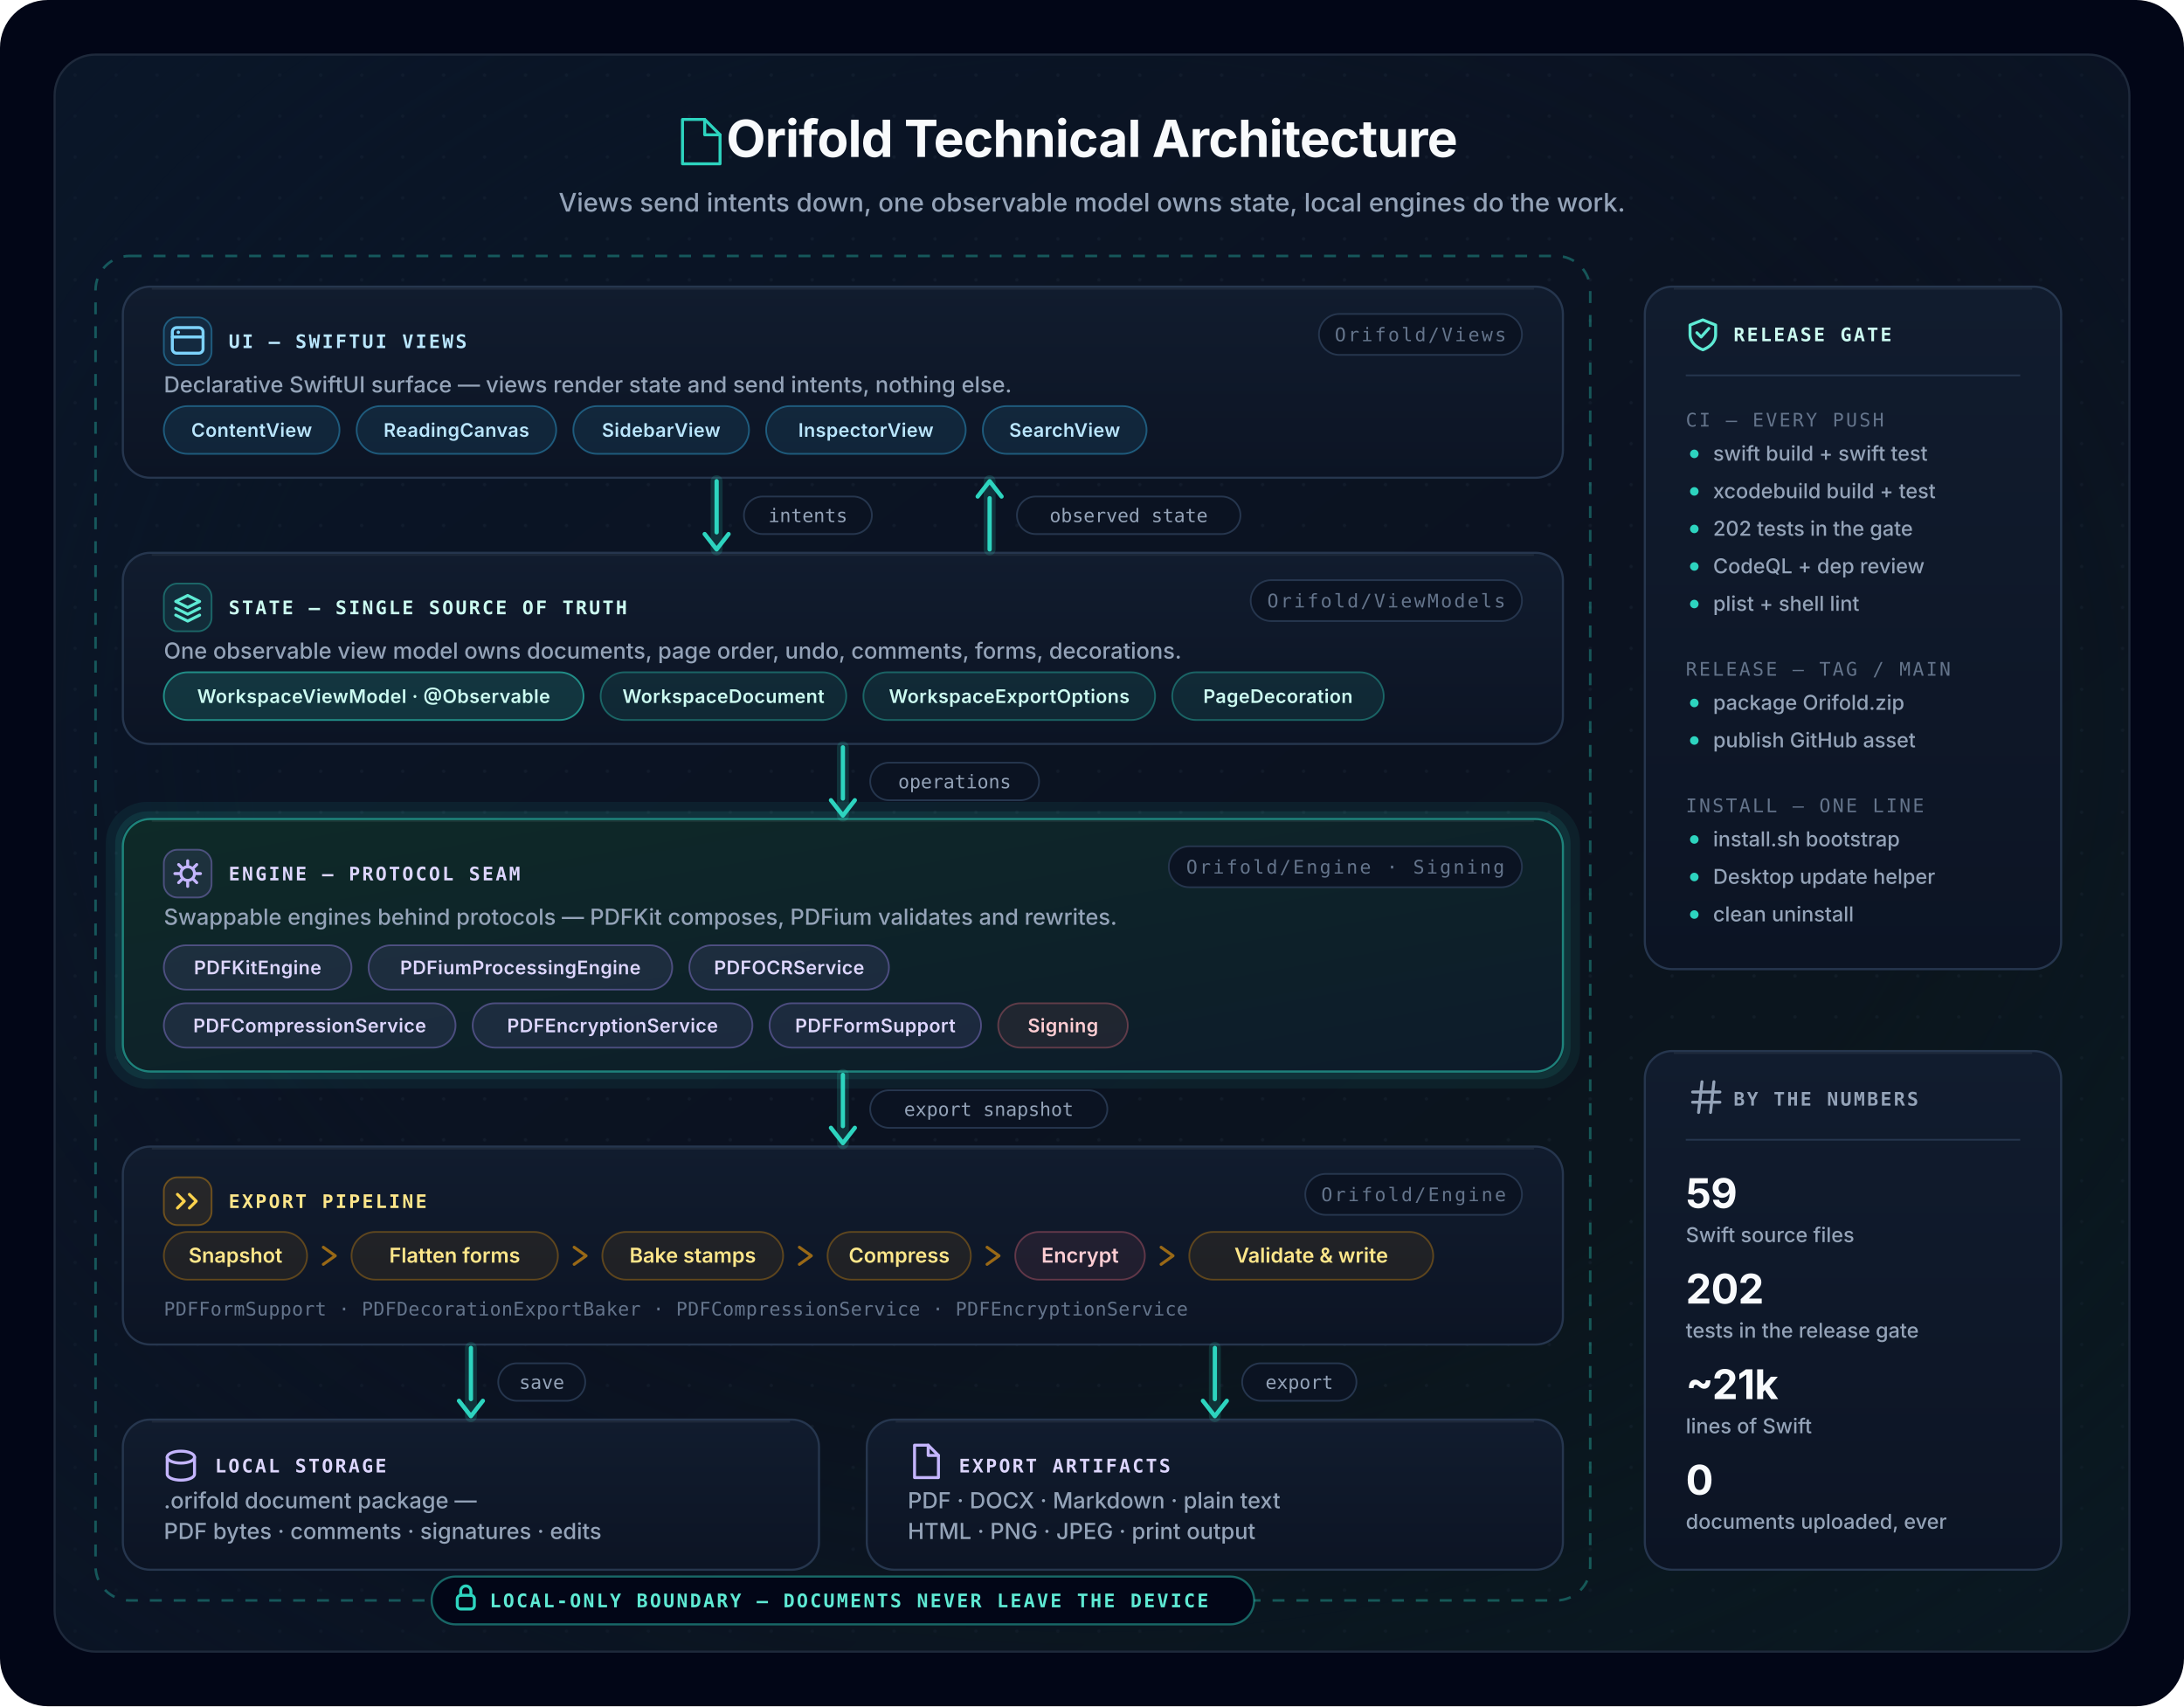
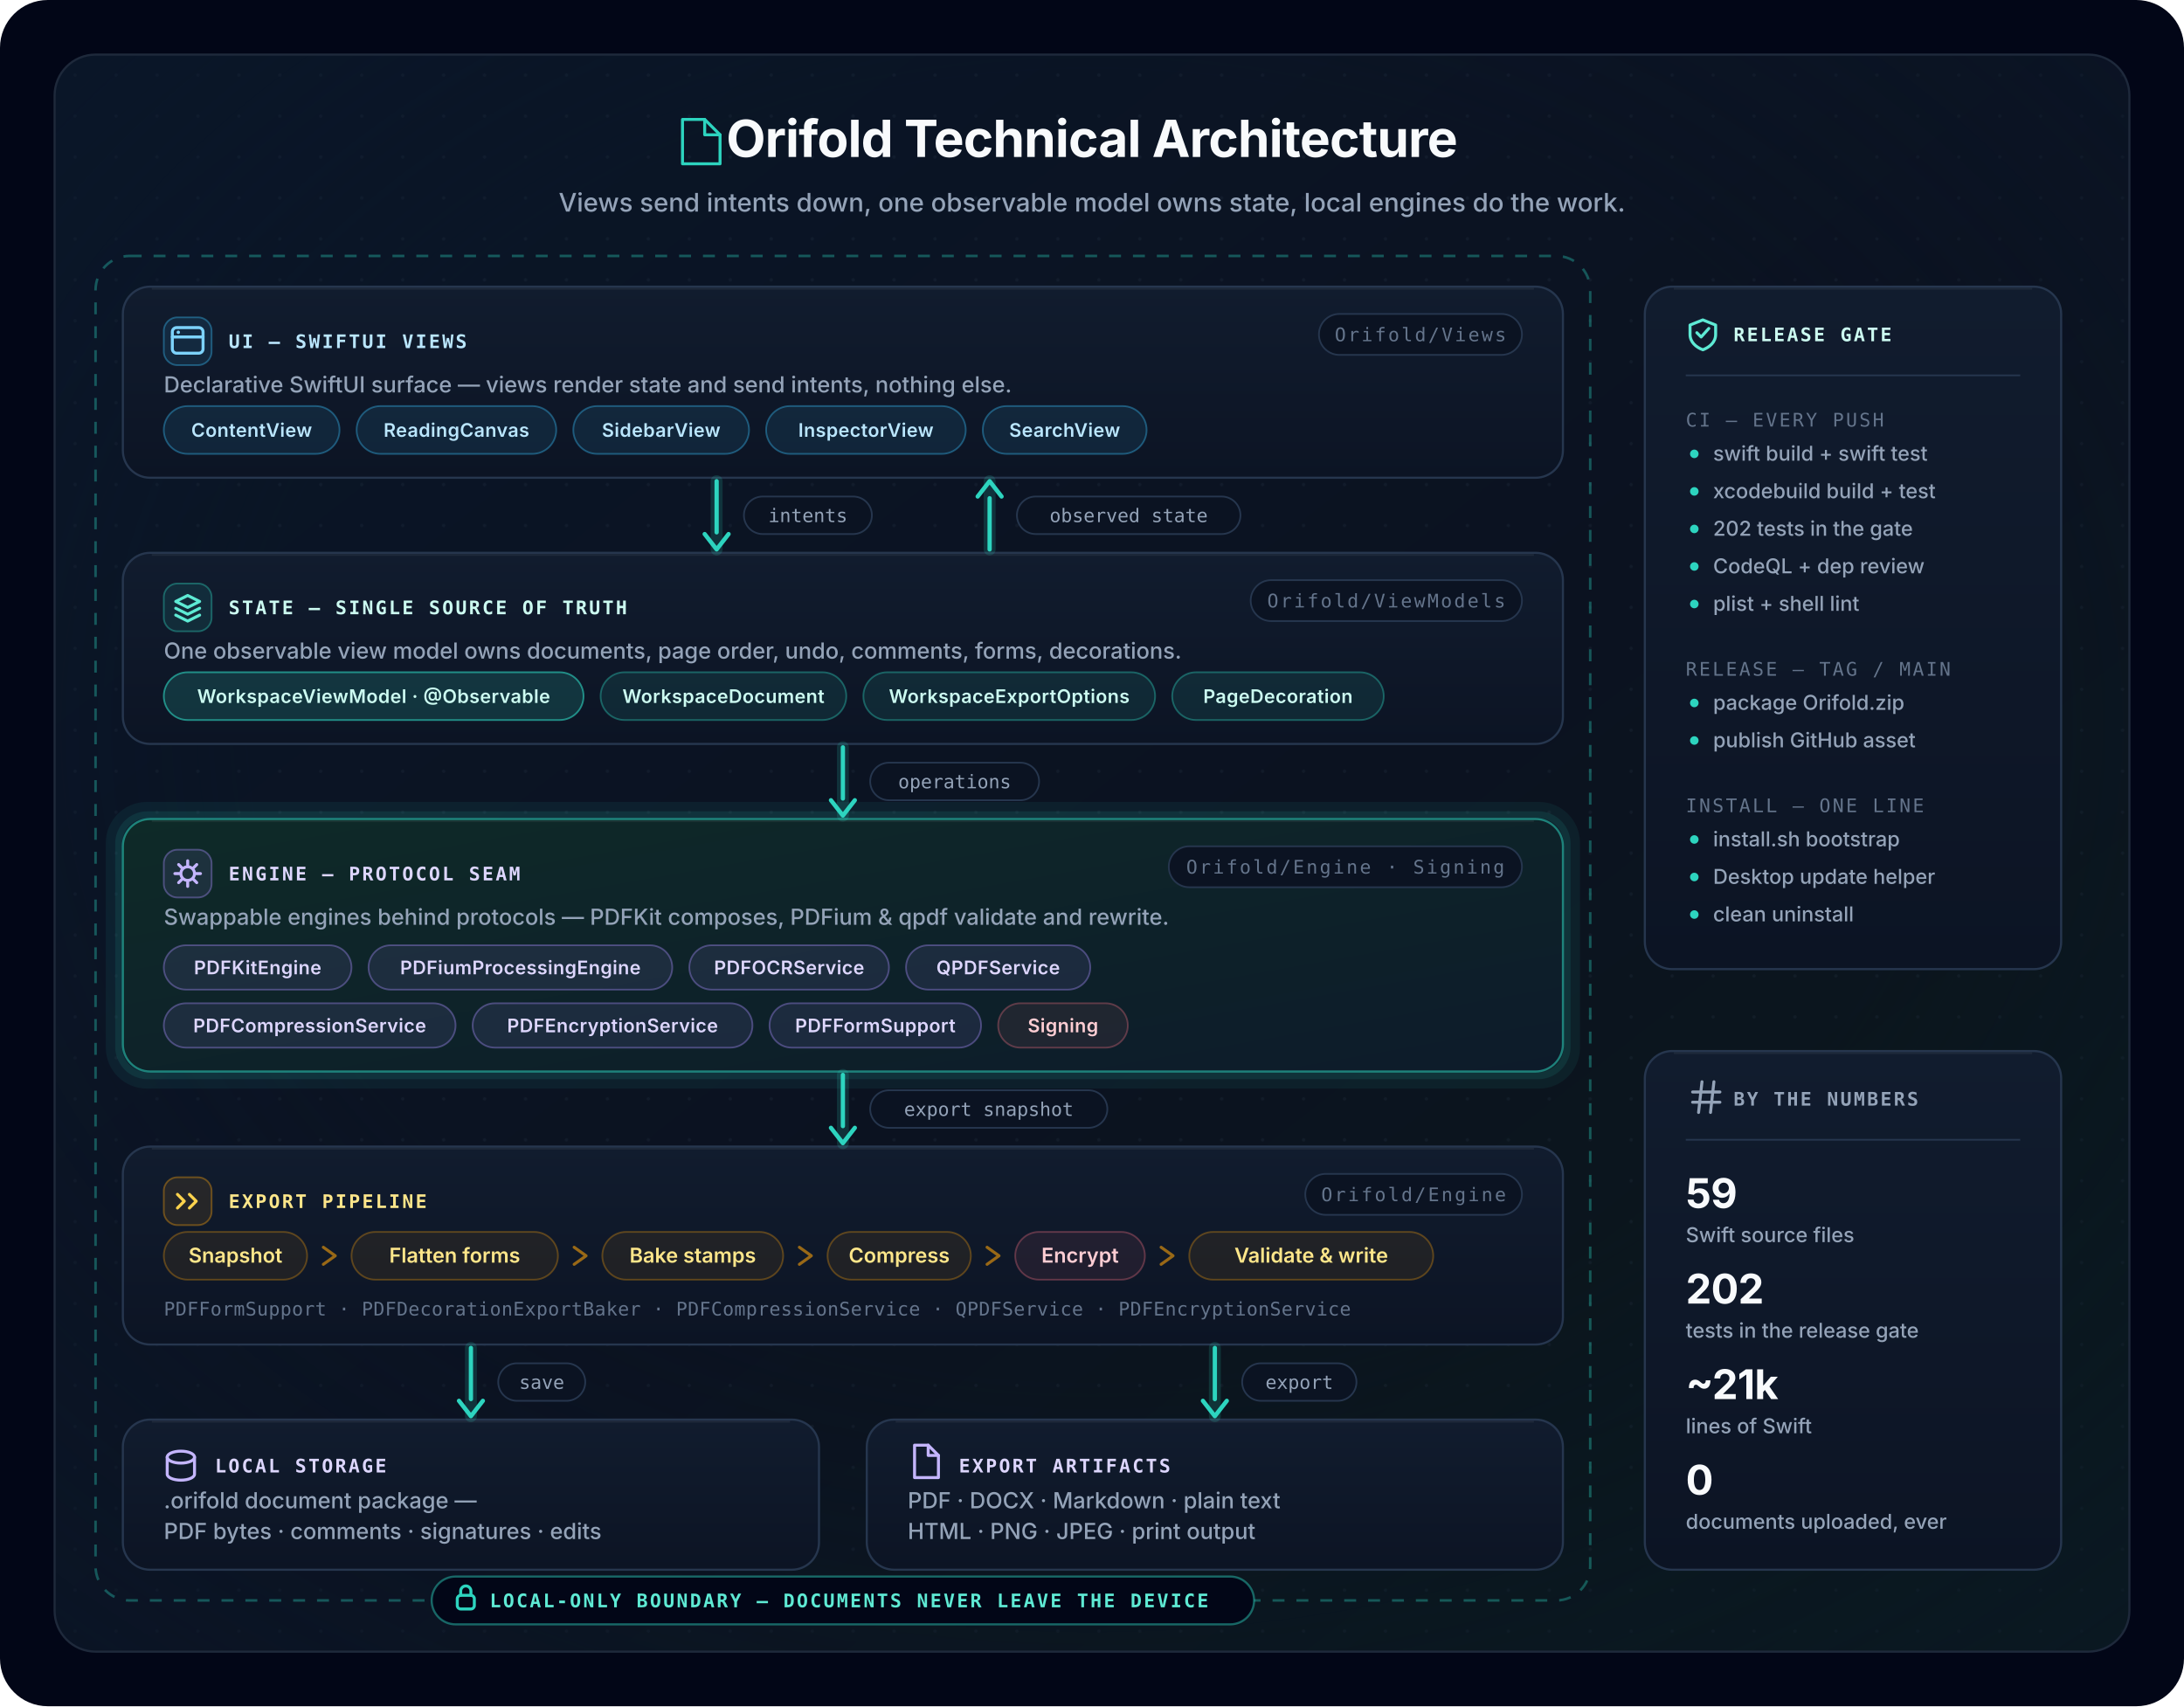
<svg xmlns="http://www.w3.org/2000/svg" width="1280" height="1000" viewBox="0 0 1280 1000" fill="none" role="img" aria-labelledby="title desc">
  <defs>
    <linearGradient id="gPanel" x1="0" y1="0" x2="1" y2="1">
      <stop offset="0" stop-color="#0A1628" />
      <stop offset="0.55" stop-color="#0B1220" />
      <stop offset="1" stop-color="#0A1A1A" />
    </linearGradient>
    <linearGradient id="gCard" x1="0" y1="0" x2="0" y2="1">
      <stop offset="0" stop-color="#111C2E" />
      <stop offset="1" stop-color="#0C1424" />
    </linearGradient>
    <linearGradient id="gHero" x1="0" y1="0" x2="1" y2="1">
      <stop offset="0" stop-color="#0E2A28" />
      <stop offset="1" stop-color="#0D1B2A" />
    </linearGradient>
    <radialGradient id="gFade" cx="0.5" cy="0.42" r="0.9">
      <stop offset="0.45" stop-color="#0A1628" stop-opacity="0" />
      <stop offset="1" stop-color="#0A1628" stop-opacity="0.75" />
    </radialGradient>
    <pattern id="dots" x="32" y="32" width="24" height="24" patternUnits="userSpaceOnUse">
      <circle cx="12" cy="12" r="1" fill="#334155" opacity="0.18" />
    </pattern>
    <style>
      .t     { font: 700 30px ui-sans-serif, system-ui, -apple-system, "Segoe UI", sans-serif; letter-spacing: -0.4px; fill: #F8FAFC; }
      .sub   { font: 450 15px ui-sans-serif, system-ui, -apple-system, "Segoe UI", sans-serif; fill: #94A3B8; }
      .body  { font: 450 13px ui-sans-serif, system-ui, -apple-system, "Segoe UI", sans-serif; fill: #94A3B8; }
      .eye   { font: 700 11px ui-monospace, "SF Mono", Menlo, Consolas, monospace; letter-spacing: 1.2px; }
      .code  { font: 500 11px ui-monospace, "SF Mono", Menlo, Consolas, monospace; letter-spacing: 0.2px; fill: #64748B; }
      .badge { font: 500 11px ui-monospace, "SF Mono", Menlo, Consolas, monospace; letter-spacing: 1.2px; fill: #64748B; }
      .chip  { font: 600 11px ui-sans-serif, system-ui, -apple-system, "Segoe UI", sans-serif; letter-spacing: 0.2px; }
      .pill  { font: 600 12px ui-sans-serif, system-ui, -apple-system, "Segoe UI", sans-serif; }
      .item  { font: 500 12px ui-sans-serif, system-ui, -apple-system, "Segoe UI", sans-serif; fill: #94A3B8; }
      .stat  { font: 700 24px ui-sans-serif, system-ui, -apple-system, "Segoe UI", sans-serif; letter-spacing: -0.3px; fill: #F8FAFC; }
      .lbl   { font: 500 11px ui-monospace, "SF Mono", Menlo, Consolas, monospace; fill: #94A3B8; }
      .ico   { stroke-width: 1.75; stroke-linecap: round; stroke-linejoin: round; fill: none; }
    </style>
  </defs>
  <rect width="1280" height="1000" rx="28" fill="#020617" />
  <rect x="32" y="32" width="1216" height="936" rx="24" fill="url(#gPanel)" />
  <rect x="32" y="32" width="1216" height="936" rx="24" fill="url(#dots)" />
  <rect x="32" y="32" width="1216" height="936" rx="24" fill="url(#gFade)" />
  <rect x="32" y="32" width="1216" height="936" rx="24" stroke="#1E293B" stroke-width="1.25" />
  <g class="ico" stroke="#2DD4BF">
    <path d="M400 70 h13 l9 9 v17 h-22 z" />
    <path d="M413 70 v9 h9" />
  </g>
  <text x="640" y="92" text-anchor="middle" class="t">Orifold Technical Architecture</text>
  <text x="640" y="124" text-anchor="middle" class="sub">Views send intents down, one observable model owns state, local engines do the work.</text>
  <rect x="56" y="150" width="876" height="788" rx="20" stroke="#2DD4BF" stroke-opacity="0.35" stroke-width="1.5" stroke-dasharray="7 7" />
  <g transform="translate(72 168)">
    <rect width="844" height="112" rx="16" fill="url(#gCard)" stroke="#26364E" stroke-width="1.25" />
    <path d="M17 1.25 H827" stroke="#F8FAFC" stroke-opacity="0.06" stroke-width="1" />
    <rect x="24" y="18" width="28" height="28" rx="8" fill="#38BDF8" fill-opacity="0.1" stroke="#38BDF8" stroke-opacity="0.38" />
    <g transform="translate(28 22)" class="ico" stroke="#7DD3FC">
      <rect x="1" y="2" width="18" height="15" rx="2.5" />
      <path d="M1 7.5 H19" />
      <circle cx="4.5" cy="4.75" r="1" fill="#7DD3FC" stroke="none" />
    </g>
    <text x="62" y="36" class="eye" fill="#BAE6FD">UI — SWIFTUI VIEWS</text>
    <rect x="701" y="16" width="119" height="24" rx="12" fill="#0B1322" stroke="#26364E" />
    <text x="760.5" y="32" text-anchor="middle" class="badge">Orifold/Views</text>
    <text x="24" y="62" class="body">Declarative SwiftUI surface — views render state and send intents, nothing else.</text>
    <g>
      <rect x="24" y="70" width="103" height="28" rx="14" fill="#38BDF8" fill-opacity="0.1" stroke="#38BDF8" stroke-opacity="0.38" />
      <text x="75.5" y="88" text-anchor="middle" class="chip" fill="#BAE6FD">ContentView</text>
      <rect x="137" y="70" width="117" height="28" rx="14" fill="#38BDF8" fill-opacity="0.1" stroke="#38BDF8" stroke-opacity="0.38" />
      <text x="195.5" y="88" text-anchor="middle" class="chip" fill="#BAE6FD">ReadingCanvas</text>
      <rect x="264" y="70" width="103" height="28" rx="14" fill="#38BDF8" fill-opacity="0.1" stroke="#38BDF8" stroke-opacity="0.38" />
      <text x="315.5" y="88" text-anchor="middle" class="chip" fill="#BAE6FD">SidebarView</text>
      <rect x="377" y="70" width="117" height="28" rx="14" fill="#38BDF8" fill-opacity="0.1" stroke="#38BDF8" stroke-opacity="0.38" />
      <text x="435.5" y="88" text-anchor="middle" class="chip" fill="#BAE6FD">InspectorView</text>
      <rect x="504" y="70" width="96" height="28" rx="14" fill="#38BDF8" fill-opacity="0.1" stroke="#38BDF8" stroke-opacity="0.38" />
      <text x="552" y="88" text-anchor="middle" class="chip" fill="#BAE6FD">SearchView</text>
    </g>
  </g>
  <g transform="translate(72 324)">
    <rect width="844" height="112" rx="16" fill="url(#gCard)" stroke="#26364E" stroke-width="1.25" />
    <path d="M17 1.25 H827" stroke="#F8FAFC" stroke-opacity="0.06" stroke-width="1" />
    <rect x="24" y="18" width="28" height="28" rx="8" fill="#2DD4BF" fill-opacity="0.1" stroke="#2DD4BF" stroke-opacity="0.38" />
    <g transform="translate(28 22)" class="ico" stroke="#5EEAD4">
      <path d="M3 6.5 l7 -3.5 7 3.5 -7 3.5 z" />
      <path d="M3 10.5 l7 3.5 7 -3.5" />
      <path d="M3 14.5 l7 3.5 7 -3.5" />
    </g>
    <text x="62" y="36" class="eye" fill="#CCFBF1">STATE — SINGLE SOURCE OF TRUTH</text>
    <rect x="661" y="16" width="159" height="24" rx="12" fill="#0B1322" stroke="#26364E" />
    <text x="740.5" y="32" text-anchor="middle" class="badge">Orifold/ViewModels</text>
    <text x="24" y="62" class="body">One observable view model owns documents, page order, undo, comments, forms, decorations.</text>
    <g>
      <rect x="24" y="70" width="246" height="28" rx="14" fill="#2DD4BF" fill-opacity="0.16" stroke="#2DD4BF" stroke-opacity="0.6" />
      <text x="147" y="88" text-anchor="middle" class="chip" fill="#CCFBF1">WorkspaceViewModel · @Observable</text>
      <rect x="280" y="70" width="144" height="28" rx="14" fill="#2DD4BF" fill-opacity="0.1" stroke="#2DD4BF" stroke-opacity="0.38" />
      <text x="352" y="88" text-anchor="middle" class="chip" fill="#CCFBF1">WorkspaceDocument</text>
      <rect x="434" y="70" width="171" height="28" rx="14" fill="#2DD4BF" fill-opacity="0.1" stroke="#2DD4BF" stroke-opacity="0.38" />
      <text x="519.5" y="88" text-anchor="middle" class="chip" fill="#CCFBF1">WorkspaceExportOptions</text>
      <rect x="615" y="70" width="124" height="28" rx="14" fill="#2DD4BF" fill-opacity="0.1" stroke="#2DD4BF" stroke-opacity="0.38" />
      <text x="677" y="88" text-anchor="middle" class="chip" fill="#CCFBF1">PageDecoration</text>
    </g>
  </g>
  <rect x="67" y="475" width="854" height="158" rx="19" stroke="#2DD4BF" stroke-opacity="0.07" stroke-width="10" />
  <rect x="69.5" y="477.5" width="849" height="153" rx="17" stroke="#2DD4BF" stroke-opacity="0.1" stroke-width="4" />
  <g transform="translate(72 480)">
    <rect width="844" height="148" rx="16" fill="url(#gHero)" stroke="#2DD4BF" stroke-opacity="0.55" stroke-width="1.25" />
    <path d="M17 1.25 H827" stroke="#F8FAFC" stroke-opacity="0.06" stroke-width="1" />
    <rect x="24" y="18" width="28" height="28" rx="8" fill="#A78BFA" fill-opacity="0.1" stroke="#A78BFA" stroke-opacity="0.38" />
    <g transform="translate(28 22)" class="ico" stroke="#C4B5FD">
      <circle cx="10" cy="10" r="4" />
      <path d="M10 2.5 v2.5 M10 15 v2.5 M2.5 10 h2.5 M15 10 h2.5 M4.7 4.7 l1.8 1.8 M13.5 13.5 l1.8 1.8 M15.3 4.7 l-1.8 1.8 M4.7 15.3 l1.8 -1.8" />
    </g>
    <text x="62" y="36" class="eye" fill="#DDD6FE">ENGINE — PROTOCOL SEAM</text>
    <rect x="613" y="16" width="207" height="24" rx="12" fill="#0B1322" stroke="#26364E" />
    <text x="716.5" y="32" text-anchor="middle" class="badge">Orifold/Engine · Signing</text>
-     <text x="24" y="62" class="body">Swappable engines behind protocols — PDFKit composes, PDFium validates and rewrites.</text>
+     <text x="24" y="62" class="body">Swappable engines behind protocols — PDFKit composes, PDFium &amp; qpdf validate and rewrite.</text>
    <g>
      <rect x="24" y="74" width="110" height="26" rx="13" fill="#A78BFA" fill-opacity="0.1" stroke="#A78BFA" stroke-opacity="0.38" />
      <text x="79" y="91" text-anchor="middle" class="chip" fill="#DDD6FE">PDFKitEngine</text>
      <rect x="144" y="74" width="178" height="26" rx="13" fill="#A78BFA" fill-opacity="0.1" stroke="#A78BFA" stroke-opacity="0.38" />
      <text x="233" y="91" text-anchor="middle" class="chip" fill="#DDD6FE">PDFiumProcessingEngine</text>
      <rect x="332" y="74" width="117" height="26" rx="13" fill="#A78BFA" fill-opacity="0.1" stroke="#A78BFA" stroke-opacity="0.38" />
      <text x="390.5" y="91" text-anchor="middle" class="chip" fill="#DDD6FE">PDFOCRService</text>
+       <rect x="459" y="74" width="108" height="26" rx="13" fill="#A78BFA" fill-opacity="0.1" stroke="#A78BFA" stroke-opacity="0.38" />
+       <text x="513" y="91" text-anchor="middle" class="chip" fill="#DDD6FE">QPDFService</text>
      <rect x="24" y="108" width="171" height="26" rx="13" fill="#A78BFA" fill-opacity="0.1" stroke="#A78BFA" stroke-opacity="0.38" />
      <text x="109.5" y="125" text-anchor="middle" class="chip" fill="#DDD6FE">PDFCompressionService</text>
      <rect x="205" y="108" width="164" height="26" rx="13" fill="#A78BFA" fill-opacity="0.1" stroke="#A78BFA" stroke-opacity="0.38" />
      <text x="287" y="125" text-anchor="middle" class="chip" fill="#DDD6FE">PDFEncryptionService</text>
      <rect x="379" y="108" width="124" height="26" rx="13" fill="#A78BFA" fill-opacity="0.1" stroke="#A78BFA" stroke-opacity="0.38" />
      <text x="441" y="125" text-anchor="middle" class="chip" fill="#DDD6FE">PDFFormSupport</text>
      <rect x="513" y="108" width="76" height="26" rx="13" fill="#FB7185" fill-opacity="0.08" stroke="#FB7185" stroke-opacity="0.32" />
      <text x="551" y="125" text-anchor="middle" class="chip" fill="#FECDD3">Signing</text>
    </g>
  </g>
  <g transform="translate(72 672)">
    <rect width="844" height="116" rx="16" fill="url(#gCard)" stroke="#26364E" stroke-width="1.25" />
    <path d="M17 1.25 H827" stroke="#F8FAFC" stroke-opacity="0.06" stroke-width="1" />
    <rect x="24" y="18" width="28" height="28" rx="8" fill="#F59E0B" fill-opacity="0.1" stroke="#F59E0B" stroke-opacity="0.38" />
    <g transform="translate(28 22)" class="ico" stroke="#FCD34D">
      <path d="M4 6 l4 4 -4 4" />
      <path d="M11 6 l4 4 -4 4" />
    </g>
    <text x="62" y="36" class="eye" fill="#FDE68A">EXPORT PIPELINE</text>
    <rect x="693" y="16" width="127" height="24" rx="12" fill="#0B1322" stroke="#26364E" />
    <text x="756.5" y="32" text-anchor="middle" class="badge">Orifold/Engine</text>
    <g>
      <rect x="24" y="50" width="84" height="28" rx="14" fill="#F59E0B" fill-opacity="0.08" stroke="#F59E0B" stroke-opacity="0.32" />
      <text x="66" y="68" text-anchor="middle" class="pill" fill="#FDE68A">Snapshot</text>
      <path d="M117.5 59 l7 5 -7 5" class="ico" stroke="#F59E0B" stroke-opacity="0.6" />
      <rect x="134" y="50" width="121" height="28" rx="14" fill="#F59E0B" fill-opacity="0.08" stroke="#F59E0B" stroke-opacity="0.32" />
      <text x="194.5" y="68" text-anchor="middle" class="pill" fill="#FDE68A">Flatten forms</text>
      <path d="M264.5 59 l7 5 -7 5" class="ico" stroke="#F59E0B" stroke-opacity="0.6" />
      <rect x="281" y="50" width="106" height="28" rx="14" fill="#F59E0B" fill-opacity="0.08" stroke="#F59E0B" stroke-opacity="0.32" />
      <text x="334" y="68" text-anchor="middle" class="pill" fill="#FDE68A">Bake stamps</text>
      <path d="M396.5 59 l7 5 -7 5" class="ico" stroke="#F59E0B" stroke-opacity="0.6" />
      <rect x="413" y="50" width="84" height="28" rx="14" fill="#F59E0B" fill-opacity="0.08" stroke="#F59E0B" stroke-opacity="0.32" />
      <text x="455" y="68" text-anchor="middle" class="pill" fill="#FDE68A">Compress</text>
      <path d="M506.5 59 l7 5 -7 5" class="ico" stroke="#F59E0B" stroke-opacity="0.6" />
      <rect x="523" y="50" width="76" height="28" rx="14" fill="#FB7185" fill-opacity="0.08" stroke="#FB7185" stroke-opacity="0.32" />
      <text x="561" y="68" text-anchor="middle" class="pill" fill="#FECDD3">Encrypt</text>
      <path d="M608.5 59 l7 5 -7 5" class="ico" stroke="#F59E0B" stroke-opacity="0.6" />
      <rect x="625" y="50" width="143" height="28" rx="14" fill="#F59E0B" fill-opacity="0.08" stroke="#F59E0B" stroke-opacity="0.32" />
      <text x="696.5" y="68" text-anchor="middle" class="pill" fill="#FDE68A">Validate &amp; write</text>
    </g>
-     <text x="24" y="99" class="code">PDFFormSupport · PDFDecorationExportBaker · PDFCompressionService · PDFEncryptionService</text>
+     <text x="24" y="99" class="code">PDFFormSupport · PDFDecorationExportBaker · PDFCompressionService · QPDFService · PDFEncryptionService</text>
  </g>
  <g transform="translate(72 832)">
    <rect width="408" height="88" rx="16" fill="url(#gCard)" stroke="#26364E" stroke-width="1.25" />
    <path d="M17 1.25 H391" stroke="#F8FAFC" stroke-opacity="0.06" stroke-width="1" />
    <g class="ico" stroke="#C4B5FD">
      <ellipse cx="34" cy="22" rx="8" ry="3.5" />
      <path d="M26 22 v10 a8 3.5 0 0 0 16 0 v-10" />
    </g>
    <text x="54" y="31" class="eye" fill="#DDD6FE">LOCAL STORAGE</text>
    <text x="24" y="52" class="body">.orifold document package —</text>
    <text x="24" y="70" class="body">PDF bytes · comments · signatures · edits</text>
  </g>
  <g transform="translate(508 832)">
    <rect width="408" height="88" rx="16" fill="url(#gCard)" stroke="#26364E" stroke-width="1.25" />
    <path d="M17 1.25 H391" stroke="#F8FAFC" stroke-opacity="0.06" stroke-width="1" />
    <g class="ico" stroke="#C4B5FD">
      <path d="M28 15 h8 l6 6 v13 h-14 z" />
      <path d="M36 15 v6 h6" />
    </g>
    <text x="54" y="31" class="eye" fill="#DDD6FE">EXPORT ARTIFACTS</text>
    <text x="24" y="52" class="body">PDF · DOCX · Markdown · plain text</text>
    <text x="24" y="70" class="body">HTML · PNG · JPEG · print output</text>
  </g>
  <g>
    <rect x="253" y="924" width="482" height="28" rx="14" fill="#020617" stroke="#2DD4BF" stroke-opacity="0.45" stroke-width="1.25" />
    <g class="ico" stroke="#2DD4BF" stroke-width="1.5">
      <rect x="268" y="935" width="10" height="8" rx="2" />
      <path d="M270 935 v-2.5 a3 3 0 0 1 6 0 V935" />
    </g>
    <text x="287" y="942" class="eye" fill="#5EEAD4">LOCAL-ONLY BOUNDARY — DOCUMENTS NEVER LEAVE THE DEVICE</text>
  </g>
  <g transform="translate(964 168)">
    <rect width="244" height="400" rx="16" fill="url(#gCard)" stroke="#26364E" stroke-width="1.25" />
    <path d="M17 1.25 H227" stroke="#F8FAFC" stroke-opacity="0.06" stroke-width="1" />
    <g class="ico" stroke="#5EEAD4">
      <path d="M34 19.5 l7.5 3 v5.5 c0 4.5 -3.5 7.5 -7.5 9 c-4 -1.5 -7.5 -4.5 -7.5 -9 v-5.5 z" />
      <path d="M30.5 27 l2.5 2.5 4.5 -5" />
    </g>
    <text x="52" y="32" class="eye" fill="#CCFBF1">RELEASE GATE</text>
    <path d="M24 52 H220" stroke="#26364E" />
    <text x="24" y="82" class="badge">CI — EVERY PUSH</text>
    <circle cx="29" cy="98" r="2.5" fill="#2DD4BF" />
    <text x="40" y="102" class="item">swift build + swift test</text>
    <circle cx="29" cy="120" r="2.5" fill="#2DD4BF" />
    <text x="40" y="124" class="item">xcodebuild build + test</text>
    <circle cx="29" cy="142" r="2.5" fill="#2DD4BF" />
    <text x="40" y="146" class="item">202 tests in the gate</text>
    <circle cx="29" cy="164" r="2.5" fill="#2DD4BF" />
    <text x="40" y="168" class="item">CodeQL + dep review</text>
    <circle cx="29" cy="186" r="2.5" fill="#2DD4BF" />
    <text x="40" y="190" class="item">plist + shell lint</text>
    <text x="24" y="228" class="badge">RELEASE — TAG / MAIN</text>
    <circle cx="29" cy="244" r="2.5" fill="#2DD4BF" />
    <text x="40" y="248" class="item">package Orifold.zip</text>
    <circle cx="29" cy="266" r="2.5" fill="#2DD4BF" />
    <text x="40" y="270" class="item">publish GitHub asset</text>
    <text x="24" y="308" class="badge">INSTALL — ONE LINE</text>
    <circle cx="29" cy="324" r="2.5" fill="#2DD4BF" />
    <text x="40" y="328" class="item">install.sh bootstrap</text>
    <circle cx="29" cy="346" r="2.5" fill="#2DD4BF" />
    <text x="40" y="350" class="item">Desktop update helper</text>
    <circle cx="29" cy="368" r="2.5" fill="#2DD4BF" />
    <text x="40" y="372" class="item">clean uninstall</text>
  </g>
  <g transform="translate(964 616)">
    <rect width="244" height="304" rx="16" fill="url(#gCard)" stroke="#26364E" stroke-width="1.25" />
    <path d="M17 1.25 H227" stroke="#F8FAFC" stroke-opacity="0.06" stroke-width="1" />
    <g class="ico" stroke="#94A3B8">
      <path d="M28 24 h16 M28 30 h16" />
      <path d="M33.5 18 l-2 18 M40.5 18 l-2 18" />
    </g>
    <text x="52" y="32" class="eye" fill="#94A3B8">BY THE NUMBERS</text>
    <path d="M24 52 H220" stroke="#26364E" />
    <text x="24" y="92" class="stat">59</text>
    <text x="24" y="112" class="item">Swift source files</text>
    <text x="24" y="148" class="stat">202</text>
    <text x="24" y="168" class="item">tests in the release gate</text>
    <text x="24" y="204" class="stat">~21k</text>
    <text x="24" y="224" class="item">lines of Swift</text>
    <text x="24" y="260" class="stat">0</text>
    <text x="24" y="280" class="item">documents uploaded, ever</text>
  </g>
  <g>
    <path d="M420 282 V322" stroke="#2DD4BF" stroke-opacity="0.16" stroke-width="7" stroke-linecap="round" />
    <path d="M420 282 V312" stroke="#2DD4BF" stroke-width="2.5" stroke-linecap="round" />
    <path d="M413 313 L420 322 L427 313" stroke="#2DD4BF" stroke-width="2.5" stroke-linecap="round" stroke-linejoin="round" fill="none" />
    <rect x="436" y="291" width="75" height="22" rx="11" fill="#0B1322" stroke="#26364E" />
    <text x="473.5" y="306" text-anchor="middle" class="lbl">intents</text>
    <path d="M580 322 V282" stroke="#2DD4BF" stroke-opacity="0.16" stroke-width="7" stroke-linecap="round" />
    <path d="M580 322 V292" stroke="#2DD4BF" stroke-width="2.5" stroke-linecap="round" />
    <path d="M573 291 L580 282 L587 291" stroke="#2DD4BF" stroke-width="2.5" stroke-linecap="round" stroke-linejoin="round" fill="none" />
    <rect x="596" y="291" width="131" height="22" rx="11" fill="#0B1322" stroke="#26364E" />
    <text x="661.5" y="306" text-anchor="middle" class="lbl">observed state</text>
    <path d="M494 438 V478" stroke="#2DD4BF" stroke-opacity="0.16" stroke-width="7" stroke-linecap="round" />
    <path d="M494 438 V468" stroke="#2DD4BF" stroke-width="2.5" stroke-linecap="round" />
    <path d="M487 469 L494 478 L501 469" stroke="#2DD4BF" stroke-width="2.5" stroke-linecap="round" stroke-linejoin="round" fill="none" />
    <rect x="510" y="447" width="99" height="22" rx="11" fill="#0B1322" stroke="#26364E" />
    <text x="559.5" y="462" text-anchor="middle" class="lbl">operations</text>
    <path d="M494 630 V670" stroke="#2DD4BF" stroke-opacity="0.16" stroke-width="7" stroke-linecap="round" />
    <path d="M494 630 V660" stroke="#2DD4BF" stroke-width="2.5" stroke-linecap="round" />
    <path d="M487 661 L494 670 L501 661" stroke="#2DD4BF" stroke-width="2.5" stroke-linecap="round" stroke-linejoin="round" fill="none" />
    <rect x="510" y="639" width="139" height="22" rx="11" fill="#0B1322" stroke="#26364E" />
    <text x="579.5" y="654" text-anchor="middle" class="lbl">export snapshot</text>
    <path d="M276 790 V830" stroke="#2DD4BF" stroke-opacity="0.16" stroke-width="7" stroke-linecap="round" />
    <path d="M276 790 V820" stroke="#2DD4BF" stroke-width="2.5" stroke-linecap="round" />
    <path d="M269 821 L276 830 L283 821" stroke="#2DD4BF" stroke-width="2.5" stroke-linecap="round" stroke-linejoin="round" fill="none" />
    <rect x="292" y="799" width="51" height="22" rx="11" fill="#0B1322" stroke="#26364E" />
    <text x="317.5" y="814" text-anchor="middle" class="lbl">save</text>
    <path d="M712 790 V830" stroke="#2DD4BF" stroke-opacity="0.16" stroke-width="7" stroke-linecap="round" />
    <path d="M712 790 V820" stroke="#2DD4BF" stroke-width="2.5" stroke-linecap="round" />
    <path d="M705 821 L712 830 L719 821" stroke="#2DD4BF" stroke-width="2.5" stroke-linecap="round" stroke-linejoin="round" fill="none" />
    <rect x="728" y="799" width="67" height="22" rx="11" fill="#0B1322" stroke="#26364E" />
    <text x="761.5" y="814" text-anchor="middle" class="lbl">export</text>
  </g>
</svg>
